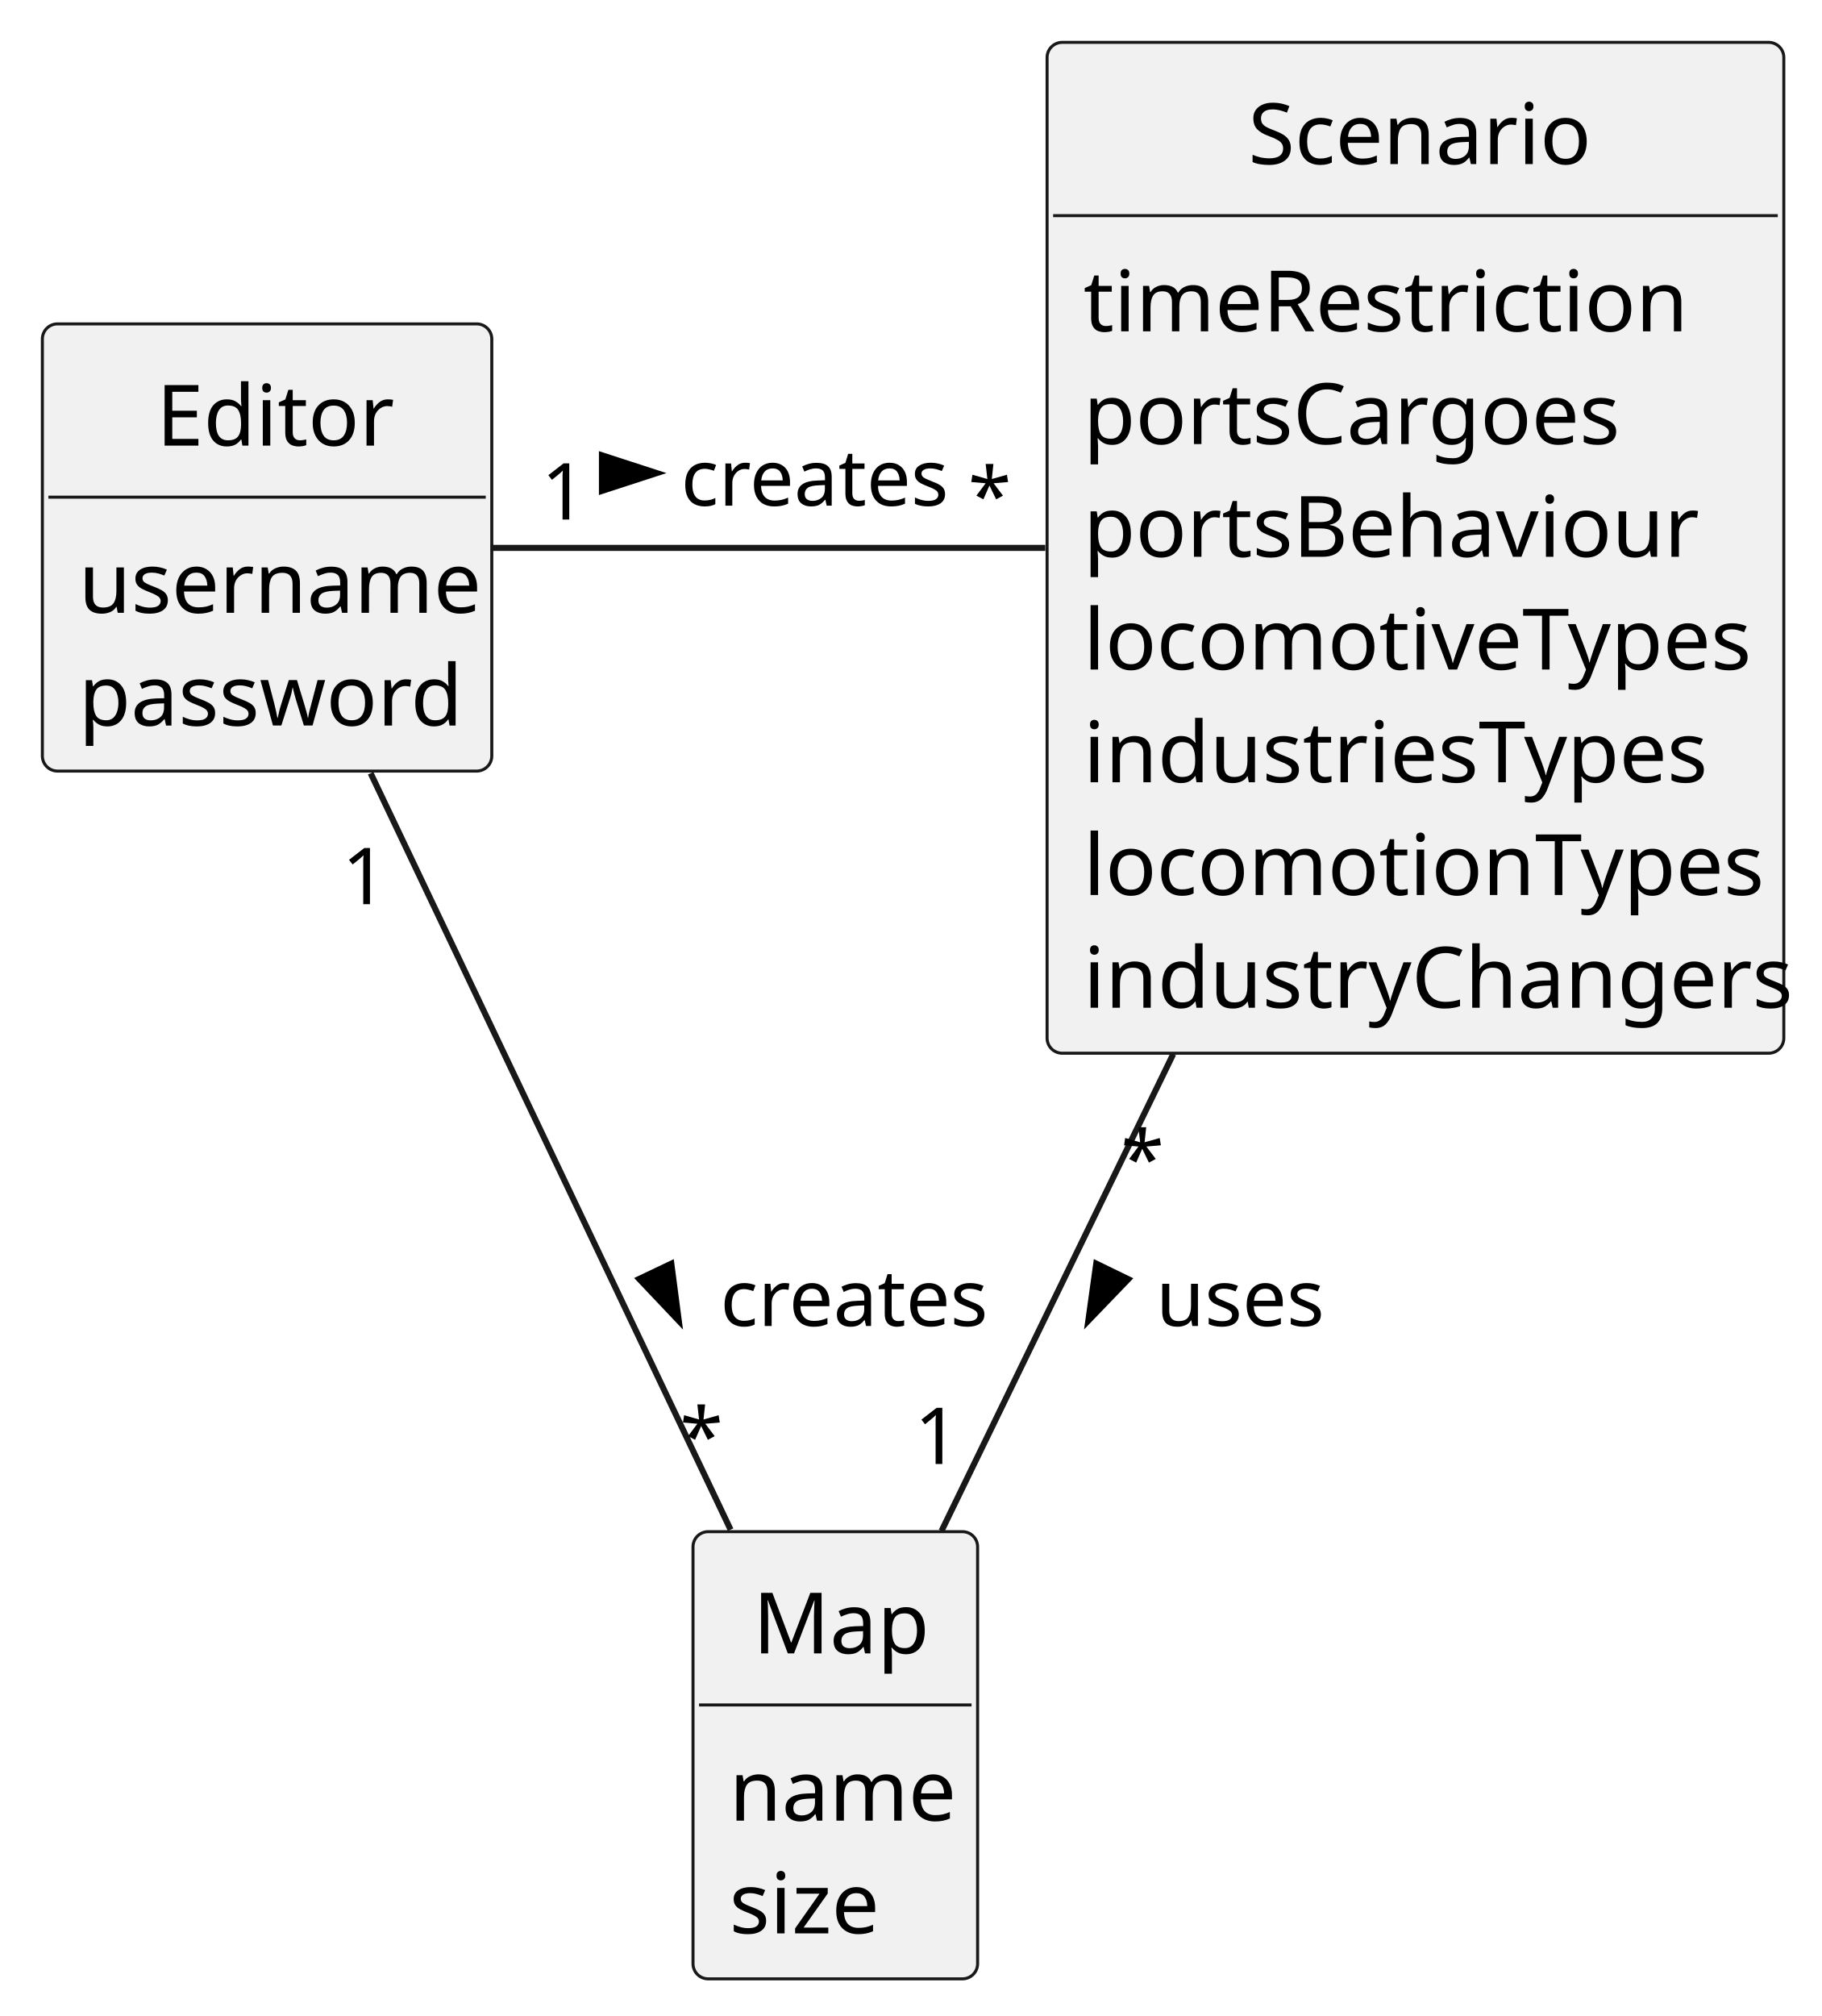
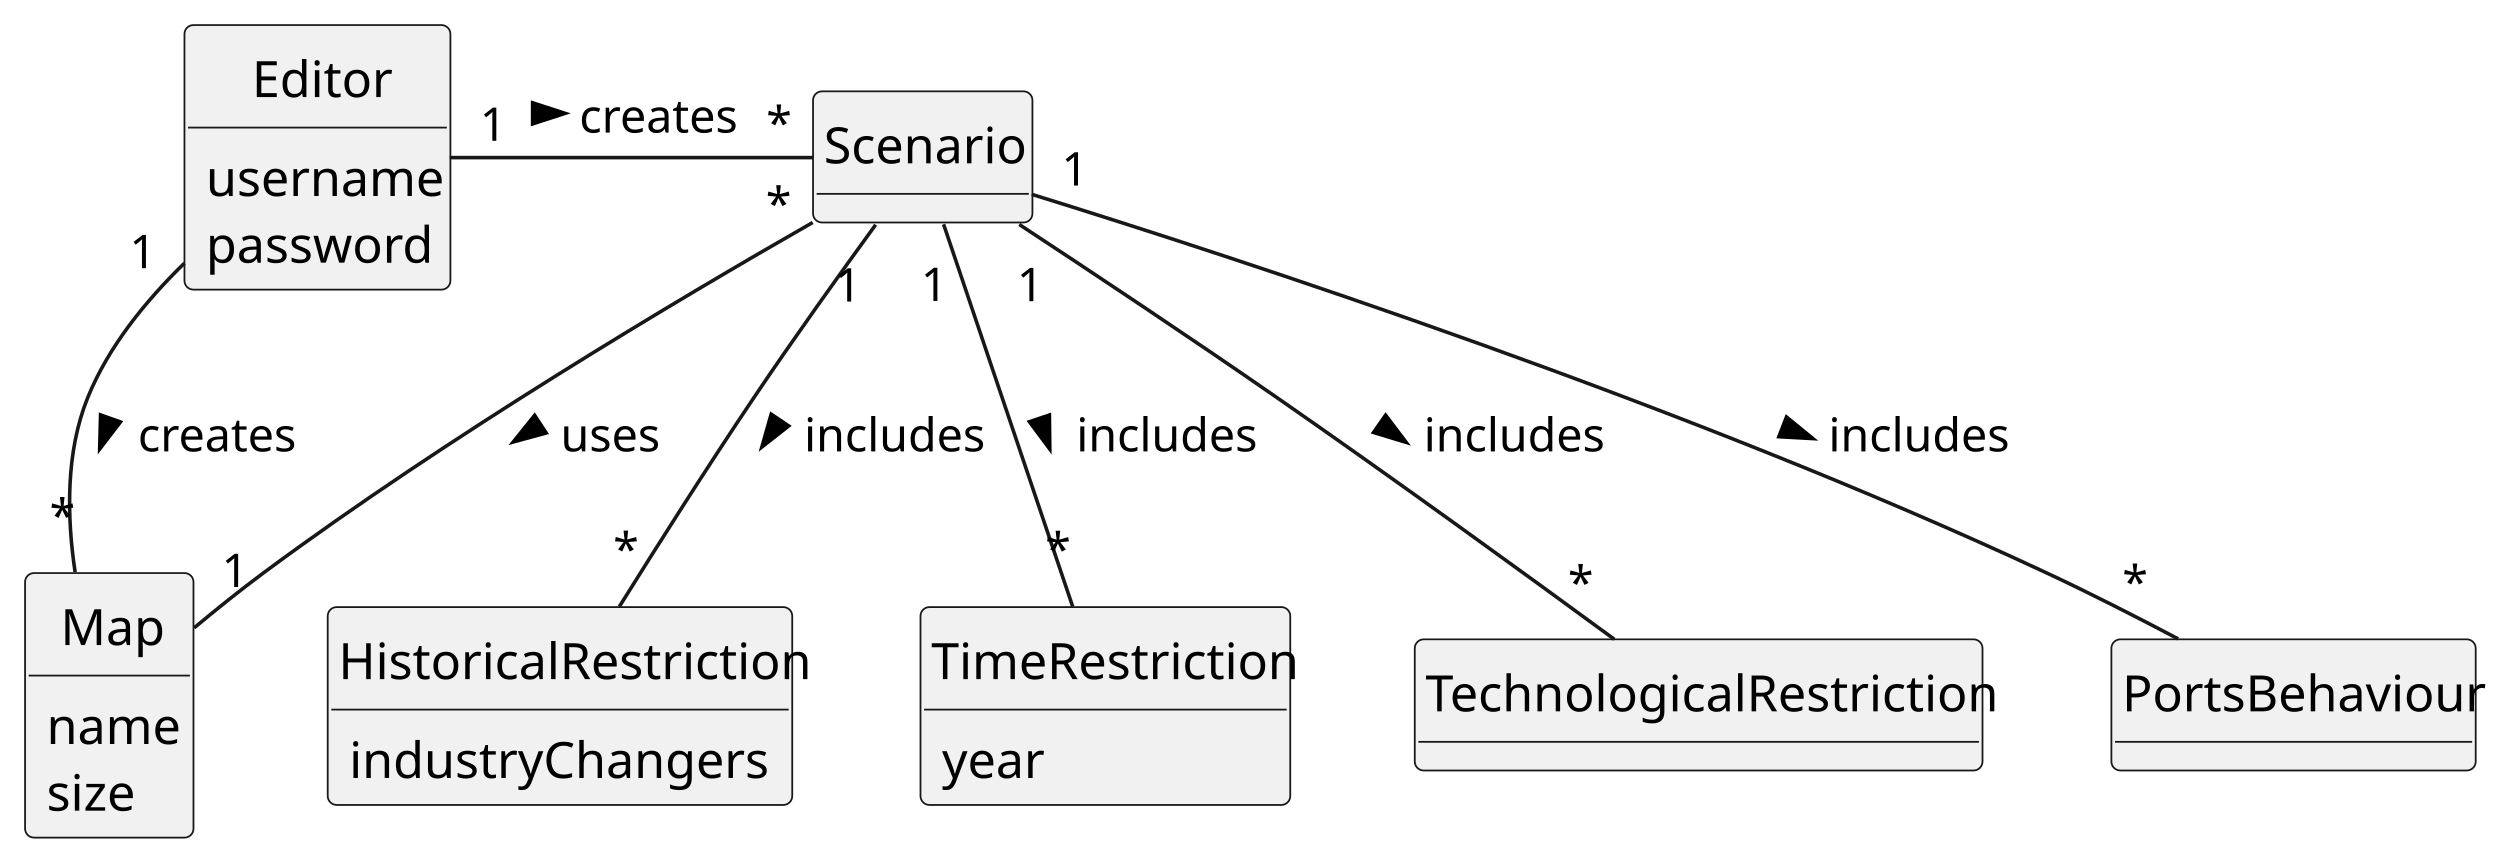
- <svg xmlns="http://www.w3.org/2000/svg" contentStyleType="text/css" height="333px" preserveAspectRatio="none" style="width:301px;height:333px;background:#FFFFFF;" version="1.1" viewBox="0 0 301 333" width="301px" zoomAndPan="magnify">
+ <svg xmlns="http://www.w3.org/2000/svg" contentStyleType="text/css" height="240px" preserveAspectRatio="none" style="width:698px;height:240px;background:#FFFFFF;" version="1.1" viewBox="0 0 698 240" width="698px" zoomAndPan="magnify">
  <defs />
  <g>
    <g id="elem_Map">
-       <rect codeLine="11" fill="#F1F1F1" height="73.863" id="Map" rx="2.5" ry="2.5" style="stroke:#181818;stroke-width:0.5;" width="47.02" x="114.5" y="253" />
-       <text fill="#000000" font-family="sans-serif" font-size="14" lengthAdjust="spacing" textLength="27.234" x="124.393" y="273.107">Map</text>
-       <line style="stroke:#181818;stroke-width:0.5;" x1="115.5" x2="160.52" y1="281.621" y2="281.621" />
-       <text fill="#000000" font-family="sans-serif" font-size="14" lengthAdjust="spacing" textLength="35.02" x="120.5" y="300.728">name</text>
-       <text fill="#000000" font-family="sans-serif" font-size="14" lengthAdjust="spacing" textLength="24.896" x="120.5" y="319.35">size</text>
+       <rect codeLine="11" fill="#F1F1F1" height="73.863" id="Map" rx="2.5" ry="2.5" style="stroke:#181818;stroke-width:0.5;" width="47.02" x="7" y="160" />
+       <text fill="#000000" font-family="sans-serif" font-size="14" lengthAdjust="spacing" textLength="27.234" x="16.893" y="180.107">Map</text>
+       <line style="stroke:#181818;stroke-width:0.5;" x1="8" x2="53.02" y1="188.621" y2="188.621" />
+       <text fill="#000000" font-family="sans-serif" font-size="14" lengthAdjust="spacing" textLength="35.02" x="13" y="207.728">name</text>
+       <text fill="#000000" font-family="sans-serif" font-size="14" lengthAdjust="spacing" textLength="24.896" x="13" y="226.35">size</text>
    </g>
    <g id="elem_Scenario">
-       <rect codeLine="16" fill="#F1F1F1" height="166.969" id="Scenario" rx="2.5" ry="2.5" style="stroke:#181818;stroke-width:0.5;" width="121.724" x="173" y="7" />
-       <text fill="#000000" font-family="sans-serif" font-size="14" lengthAdjust="spacing" textLength="55.255" x="206.234" y="27.107">Scenario</text>
-       <line style="stroke:#181818;stroke-width:0.5;" x1="174" x2="293.724" y1="35.621" y2="35.621" />
-       <text fill="#000000" font-family="sans-serif" font-size="14" lengthAdjust="spacing" textLength="92.579" x="179" y="54.728">timeRestriction</text>
-       <text fill="#000000" font-family="sans-serif" font-size="14" lengthAdjust="spacing" textLength="84.041" x="179" y="73.35">portsCargoes</text>
-       <text fill="#000000" font-family="sans-serif" font-size="14" lengthAdjust="spacing" textLength="94.165" x="179" y="91.971">portsBehaviour</text>
-       <text fill="#000000" font-family="sans-serif" font-size="14" lengthAdjust="spacing" textLength="105.041" x="179" y="110.592">locomotiveTypes</text>
-       <text fill="#000000" font-family="sans-serif" font-size="14" lengthAdjust="spacing" textLength="98.041" x="179" y="129.213">industriesTypes</text>
-       <text fill="#000000" font-family="sans-serif" font-size="14" lengthAdjust="spacing" textLength="105.827" x="179" y="147.834">locomotionTypes</text>
-       <text fill="#000000" font-family="sans-serif" font-size="14" lengthAdjust="spacing" textLength="109.724" x="179" y="166.455">industryChangers</text>
+       <rect codeLine="16" fill="#F1F1F1" height="36.621" id="Scenario" rx="2.5" ry="2.5" style="stroke:#181818;stroke-width:0.5;" width="61.255" x="227" y="25.5" />
+       <text fill="#000000" font-family="sans-serif" font-size="14" lengthAdjust="spacing" textLength="55.255" x="230" y="45.607">Scenario</text>
+       <line style="stroke:#181818;stroke-width:0.5;" x1="228" x2="287.255" y1="54.121" y2="54.121" />
    </g>
    <g id="elem_Editor">
-       <rect codeLine="26" fill="#F1F1F1" height="73.863" id="Editor" rx="2.5" ry="2.5" style="stroke:#181818;stroke-width:0.5;" width="74.255" x="7" y="53.5" />
-       <text fill="#000000" font-family="sans-serif" font-size="14" lengthAdjust="spacing" textLength="36.572" x="25.841" y="73.607">Editor</text>
-       <line style="stroke:#181818;stroke-width:0.5;" x1="8" x2="80.255" y1="82.121" y2="82.121" />
-       <text fill="#000000" font-family="sans-serif" font-size="14" lengthAdjust="spacing" textLength="62.255" x="13" y="101.228">username</text>
-       <text fill="#000000" font-family="sans-serif" font-size="14" lengthAdjust="spacing" textLength="59.917" x="13" y="119.85">password</text>
+       <rect codeLine="19" fill="#F1F1F1" height="73.863" id="Editor" rx="2.5" ry="2.5" style="stroke:#181818;stroke-width:0.5;" width="74.255" x="51.5" y="7" />
+       <text fill="#000000" font-family="sans-serif" font-size="14" lengthAdjust="spacing" textLength="36.572" x="70.341" y="27.107">Editor</text>
+       <line style="stroke:#181818;stroke-width:0.5;" x1="52.5" x2="124.755" y1="35.621" y2="35.621" />
+       <text fill="#000000" font-family="sans-serif" font-size="14" lengthAdjust="spacing" textLength="62.255" x="57.5" y="54.728">username</text>
+       <text fill="#000000" font-family="sans-serif" font-size="14" lengthAdjust="spacing" textLength="59.917" x="57.5" y="73.35">password</text>
+     </g>
+     <g id="elem_HistoricalRestriction">
+       <rect codeLine="24" fill="#F1F1F1" height="55.242" id="HistoricalRestriction" rx="2.5" ry="2.5" style="stroke:#181818;stroke-width:0.5;" width="129.696" x="91.5" y="169.5" />
+       <text fill="#000000" font-family="sans-serif" font-size="14" lengthAdjust="spacing" textLength="123.696" x="94.5" y="189.607">HistoricalRestriction</text>
+       <line style="stroke:#181818;stroke-width:0.5;" x1="92.5" x2="220.196" y1="198.121" y2="198.121" />
+       <text fill="#000000" font-family="sans-serif" font-size="14" lengthAdjust="spacing" textLength="109.724" x="97.5" y="217.228">industryChangers</text>
+     </g>
+     <g id="elem_TimeRestriction">
+       <rect codeLine="28" fill="#F1F1F1" height="55.242" id="TimeRestriction" rx="2.5" ry="2.5" style="stroke:#181818;stroke-width:0.5;" width="103.241" x="257" y="169.5" />
+       <text fill="#000000" font-family="sans-serif" font-size="14" lengthAdjust="spacing" textLength="97.241" x="260" y="189.607">TimeRestriction</text>
+       <line style="stroke:#181818;stroke-width:0.5;" x1="258" x2="359.241" y1="198.121" y2="198.121" />
+       <text fill="#000000" font-family="sans-serif" font-size="14" lengthAdjust="spacing" textLength="27.234" x="263" y="217.228">year</text>
+     </g>
+     <g id="elem_TechnologicalRestriction">
+       <rect codeLine="32" fill="#F1F1F1" height="36.621" id="TechnologicalRestriction" rx="2.5" ry="2.5" style="stroke:#181818;stroke-width:0.5;" width="158.517" x="395" y="178.5" />
+       <text fill="#000000" font-family="sans-serif" font-size="14" lengthAdjust="spacing" textLength="152.517" x="398" y="198.607">TechnologicalRestriction</text>
+       <line style="stroke:#181818;stroke-width:0.5;" x1="396" x2="552.517" y1="207.121" y2="207.121" />
+     </g>
+     <g id="elem_PortsBehaviour">
+       <rect codeLine="35" fill="#F1F1F1" height="36.621" id="PortsBehaviour" rx="2.5" ry="2.5" style="stroke:#181818;stroke-width:0.5;" width="101.717" x="589.5" y="178.5" />
+       <text fill="#000000" font-family="sans-serif" font-size="14" lengthAdjust="spacing" textLength="95.717" x="592.5" y="198.607">PortsBehaviour</text>
+       <line style="stroke:#181818;stroke-width:0.5;" x1="590.5" x2="690.217" y1="207.121" y2="207.121" />
    </g>
    <g id="link_Editor_Map">
-       <path codeLine="31" d="M61.24,127.72 C78.15,163.25 103.78,217.11 120.71,252.67 " fill="none" id="Editor-Map" style="stroke:#181818;stroke-width:1.0;" />
-       <polygon fill="#000000" points="112.149,218.16,110.915,208.73,105.608,211.256,112.149,218.16" style="stroke:#000000;stroke-width:1.0;" />
-       <text fill="#000000" font-family="sans-serif" font-size="13" lengthAdjust="spacing" textLength="42.631" x="119" y="219.028">creates</text>
-       <text fill="#000000" font-family="sans-serif" font-size="13" lengthAdjust="spacing" textLength="7.23" x="56.514" y="149.356">1</text>
-       <text fill="#000000" font-family="sans-serif" font-size="13" lengthAdjust="spacing" textLength="5.059" x="112.312" y="241.858">*</text>
+       <path codeLine="38" d="M51.49,73.48 C40.69,83.97 30.25,96.8 24.5,111 C18.33,126.22 18.64,144.22 20.97,159.73 " fill="none" id="Editor-Map" style="stroke:#181818;stroke-width:1.0;" />
+       <polygon fill="#000000" points="27.832,125.359,33.62,117.812,28.079,115.852,27.832,125.359" style="stroke:#000000;stroke-width:1.0;" />
+       <text fill="#000000" font-family="sans-serif" font-size="13" lengthAdjust="spacing" textLength="42.631" x="38.5" y="126.028">creates</text>
+       <text fill="#000000" font-family="sans-serif" font-size="13" lengthAdjust="spacing" textLength="7.23" x="36.132" y="74.88">1</text>
+       <text fill="#000000" font-family="sans-serif" font-size="13" lengthAdjust="spacing" textLength="5.059" x="13.831" y="148.644">*</text>
    </g>
    <g id="link_Editor_Scenario">
-       <path codeLine="32" d="M81.08,90.5 C107.11,90.5 142.52,90.5 172.7,90.5 " fill="none" id="Editor-Scenario" style="stroke:#181818;stroke-width:1.0;" />
-       <polygon fill="#000000" points="108.5,78.145,99.455,75.207,99.455,81.084,108.5,78.145" style="stroke:#000000;stroke-width:1.0;" />
-       <text fill="#000000" font-family="sans-serif" font-size="13" lengthAdjust="spacing" textLength="42.631" x="112.5" y="83.528">creates</text>
-       <text fill="#000000" font-family="sans-serif" font-size="13" lengthAdjust="spacing" textLength="7.23" x="89.447" y="85.819">1</text>
-       <text fill="#000000" font-family="sans-serif" font-size="13" lengthAdjust="spacing" textLength="5.059" x="159.945" y="86.512">*</text>
+       <path codeLine="39" d="M125.59,44 C156,44 198.53,44 226.99,44 " fill="none" id="Editor-Scenario" style="stroke:#181818;stroke-width:1.0;" />
+       <polygon fill="#000000" points="157.75,31.645,148.705,28.707,148.705,34.584,157.75,31.645" style="stroke:#000000;stroke-width:1.0;" />
+       <text fill="#000000" font-family="sans-serif" font-size="13" lengthAdjust="spacing" textLength="42.631" x="161.75" y="37.028">creates</text>
+       <text fill="#000000" font-family="sans-serif" font-size="13" lengthAdjust="spacing" textLength="7.23" x="133.959" y="39.319">1</text>
+       <text fill="#000000" font-family="sans-serif" font-size="13" lengthAdjust="spacing" textLength="5.059" x="213.92" y="39.038">*</text>
    </g>
    <g id="link_Scenario_Map">
-       <path codeLine="33" d="M193.84,174.11 C180.48,201.6 166.29,230.79 155.56,252.88 " fill="none" id="Scenario-Map" style="stroke:#181818;stroke-width:1.0;" />
-       <polygon fill="#000000" points="179.815,218.143,186.411,211.292,181.125,208.723,179.815,218.143" style="stroke:#000000;stroke-width:1.0;" />
-       <text fill="#000000" font-family="sans-serif" font-size="13" lengthAdjust="spacing" textLength="27.46" x="191" y="219.028">uses</text>
-       <text fill="#000000" font-family="sans-serif" font-size="13" lengthAdjust="spacing" textLength="5.059" x="185.188" y="196.068">*</text>
-       <text fill="#000000" font-family="sans-serif" font-size="13" lengthAdjust="spacing" textLength="7.23" x="151.083" y="241.82">1</text>
+       <path codeLine="40" d="M226.9,62.12 C189.58,83.44 125.1,121.75 73.5,160 C67.09,164.75 60.37,170.16 54.2,175.3 " fill="none" id="Scenario-Map" style="stroke:#181818;stroke-width:1.0;" />
+       <polygon fill="#000000" points="143.318,123.386,152.494,120.886,149.272,115.97,143.318,123.386" style="stroke:#000000;stroke-width:1.0;" />
+       <text fill="#000000" font-family="sans-serif" font-size="13" lengthAdjust="spacing" textLength="27.46" x="156.5" y="126.028">uses</text>
+       <text fill="#000000" font-family="sans-serif" font-size="13" lengthAdjust="spacing" textLength="5.059" x="213.808" y="61.575">*</text>
+       <text fill="#000000" font-family="sans-serif" font-size="13" lengthAdjust="spacing" textLength="7.23" x="61.88" y="163.895">1</text>
+     </g>
+     <g id="link_Scenario_HistoricalRestriction">
+       <path codeLine="41" d="M244.48,62.75 C234.89,75.93 221.65,94.43 210.5,111 C197.52,130.29 183.45,152.48 172.93,169.35 " fill="none" id="Scenario-HistoricalRestriction" style="stroke:#181818;stroke-width:1.0;" />
+       <polygon fill="#000000" points="212.714,124.797,220.195,118.925,215.314,115.649,212.714,124.797" style="stroke:#000000;stroke-width:1.0;" />
+       <text fill="#000000" font-family="sans-serif" font-size="13" lengthAdjust="spacing" textLength="47.696" x="224.5" y="126.028">includes</text>
+       <text fill="#000000" font-family="sans-serif" font-size="13" lengthAdjust="spacing" textLength="7.23" x="233.037" y="84.192">1</text>
+       <text fill="#000000" font-family="sans-serif" font-size="13" lengthAdjust="spacing" textLength="5.059" x="171.193" y="158.024">*</text>
+     </g>
+     <g id="link_Scenario_TechnologicalRestriction">
+       <path codeLine="42" d="M284.57,62.67 C304.57,75.81 332.39,94.29 356.5,111 C389.49,133.87 427.02,161.12 450.72,178.49 " fill="none" id="Scenario-TechnologicalRestriction" style="stroke:#181818;stroke-width:1.0;" />
+       <polygon fill="#000000" points="392.602,123.505,386.862,115.921,383.501,120.743,392.602,123.505" style="stroke:#000000;stroke-width:1.0;" />
+       <text fill="#000000" font-family="sans-serif" font-size="13" lengthAdjust="spacing" textLength="47.696" x="397.5" y="126.028">includes</text>
+       <text fill="#000000" font-family="sans-serif" font-size="13" lengthAdjust="spacing" textLength="7.23" x="283.901" y="84.09">1</text>
+       <text fill="#000000" font-family="sans-serif" font-size="13" lengthAdjust="spacing" textLength="5.059" x="437.755" y="167.349">*</text>
+     </g>
+     <g id="link_Scenario_TimeRestriction">
+       <path codeLine="43" d="M263.45,62.62 C272.33,88.91 289.12,138.62 299.5,169.37 " fill="none" id="Scenario-TimeRestriction" style="stroke:#181818;stroke-width:1.0;" />
+       <polygon fill="#000000" points="293.1,125.383,292.99,115.873,287.421,117.753,293.1,125.383" style="stroke:#000000;stroke-width:1.0;" />
+       <text fill="#000000" font-family="sans-serif" font-size="13" lengthAdjust="spacing" textLength="47.696" x="300.5" y="126.028">includes</text>
+       <text fill="#000000" font-family="sans-serif" font-size="13" lengthAdjust="spacing" textLength="7.23" x="257.105" y="84.027">1</text>
+       <text fill="#000000" font-family="sans-serif" font-size="13" lengthAdjust="spacing" textLength="5.059" x="291.82" y="158.049">*</text>
+     </g>
+     <g id="link_Scenario_PortsBehaviour">
+       <path codeLine="44" d="M288.07,54.26 C345.04,71.93 470.78,112.92 571.5,160 C583.62,165.66 596.68,172.33 608.15,178.38 " fill="none" id="Scenario-PortsBehaviour" style="stroke:#181818;stroke-width:1.0;" />
+       <polygon fill="#000000" points="506.162,122.453,498.791,116.443,496.666,121.923,506.162,122.453" style="stroke:#000000;stroke-width:1.0;" />
+       <text fill="#000000" font-family="sans-serif" font-size="13" lengthAdjust="spacing" textLength="47.696" x="510.5" y="126.028">includes</text>
+       <text fill="#000000" font-family="sans-serif" font-size="13" lengthAdjust="spacing" textLength="7.23" x="296.372" y="51.799">1</text>
+       <text fill="#000000" font-family="sans-serif" font-size="13" lengthAdjust="spacing" textLength="5.059" x="592.53" y="167.205">*</text>
    </g>
  </g>
</svg>
